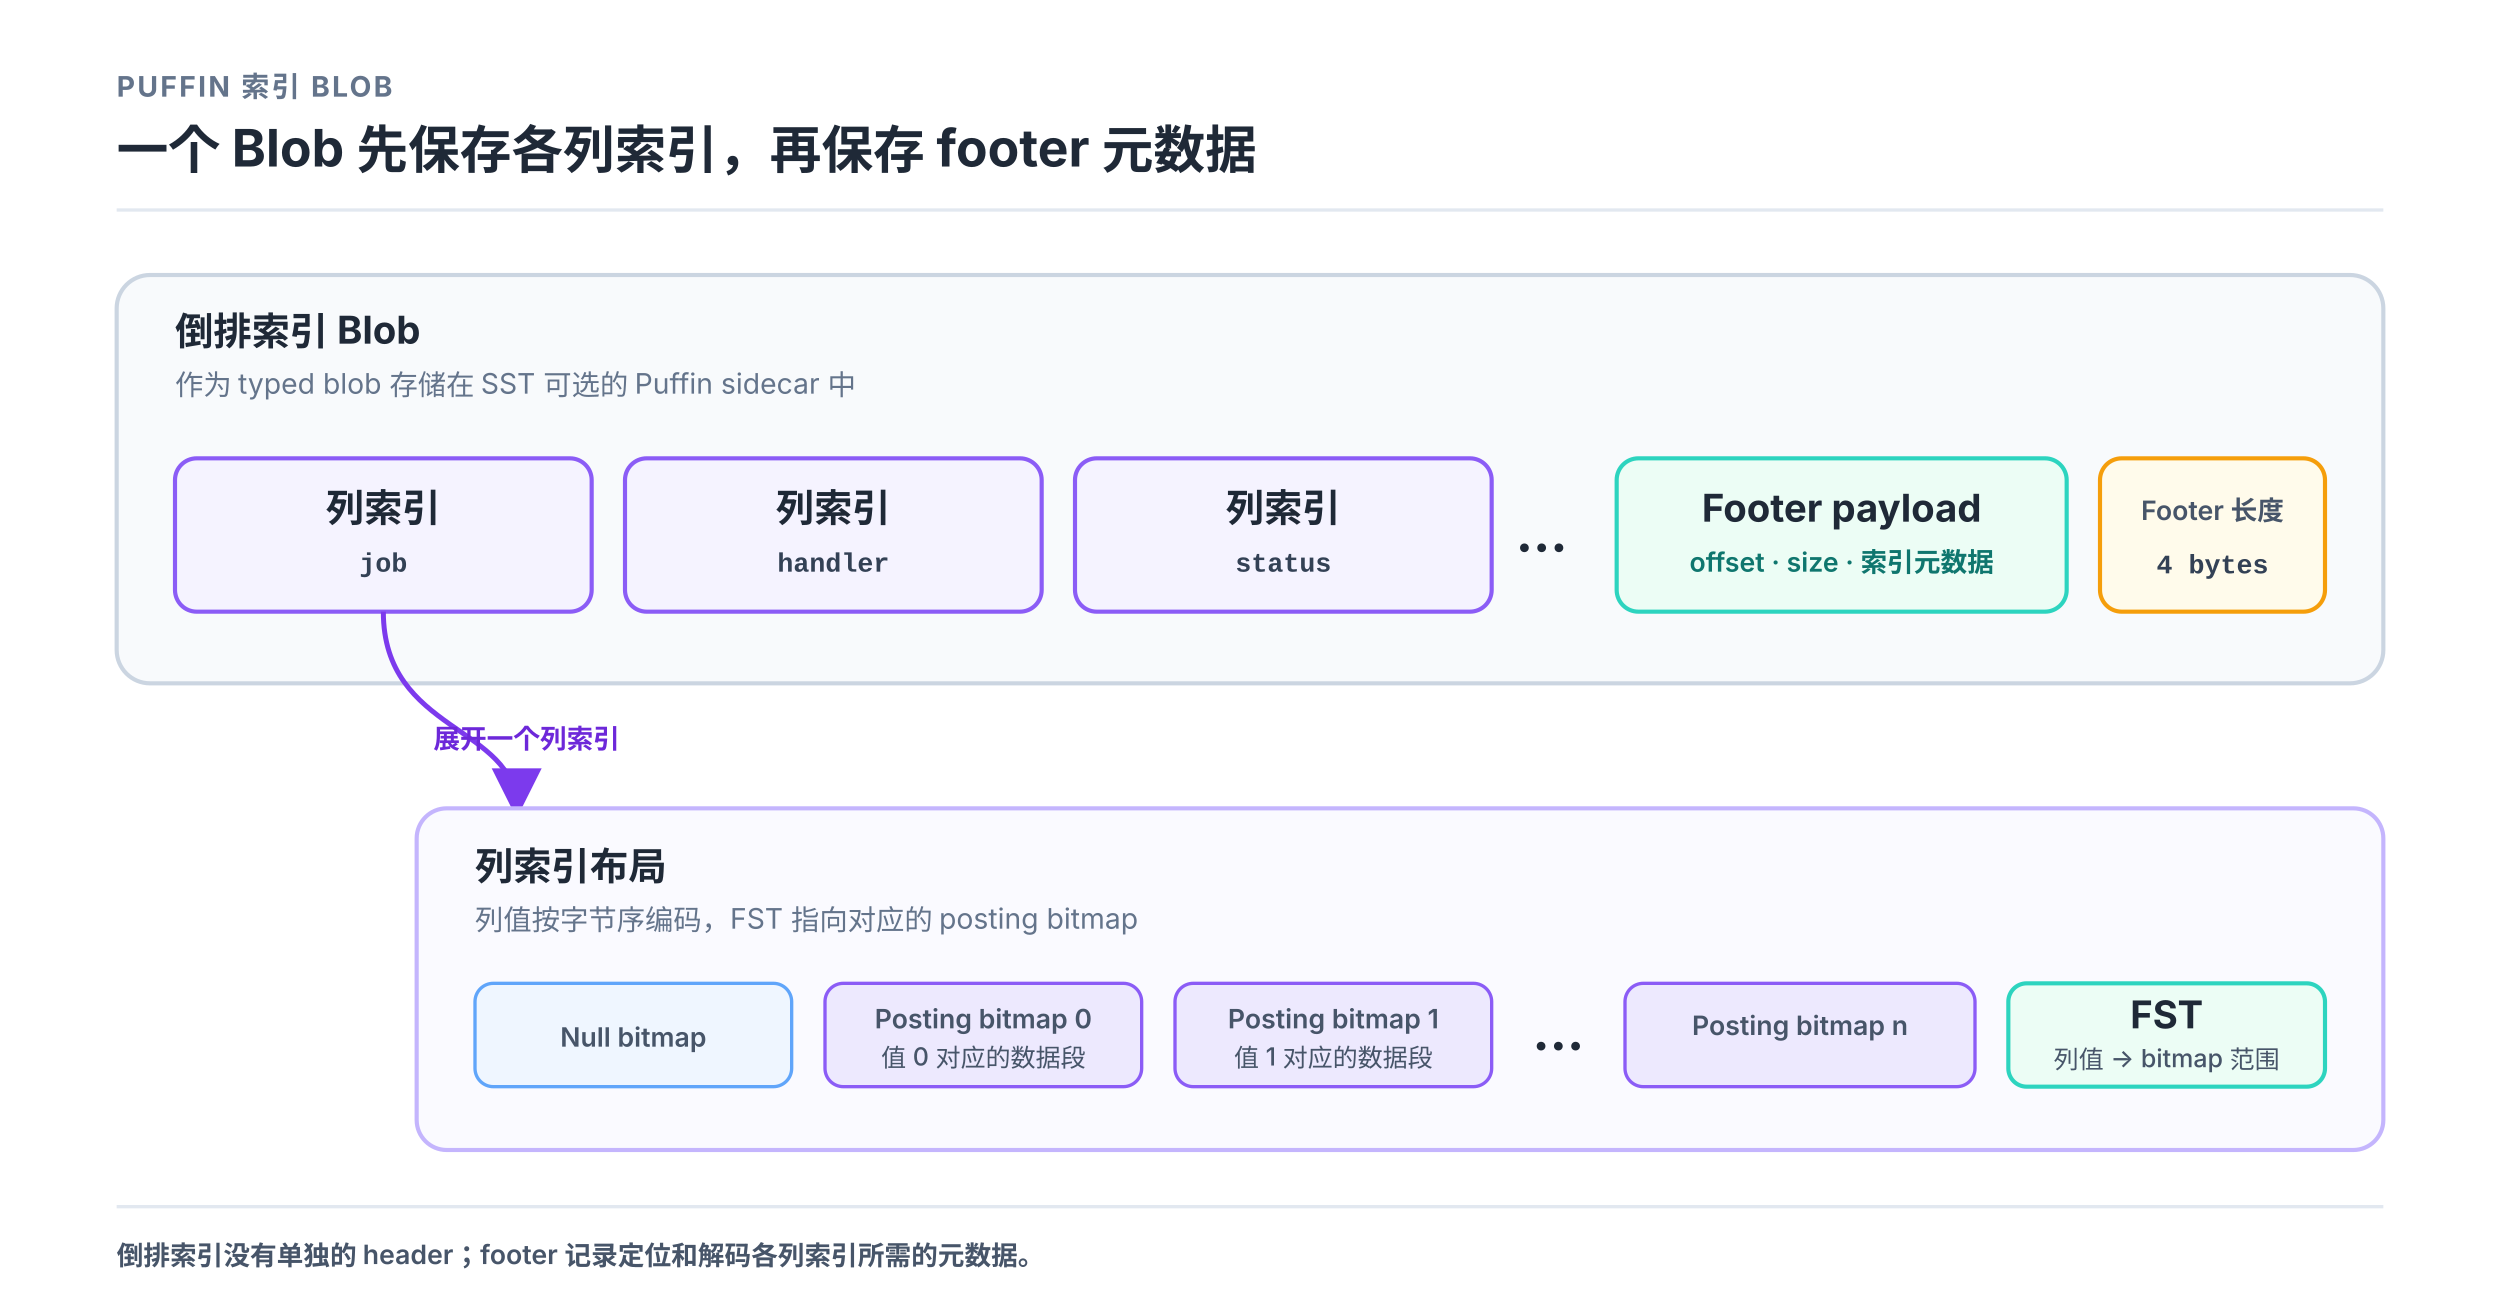
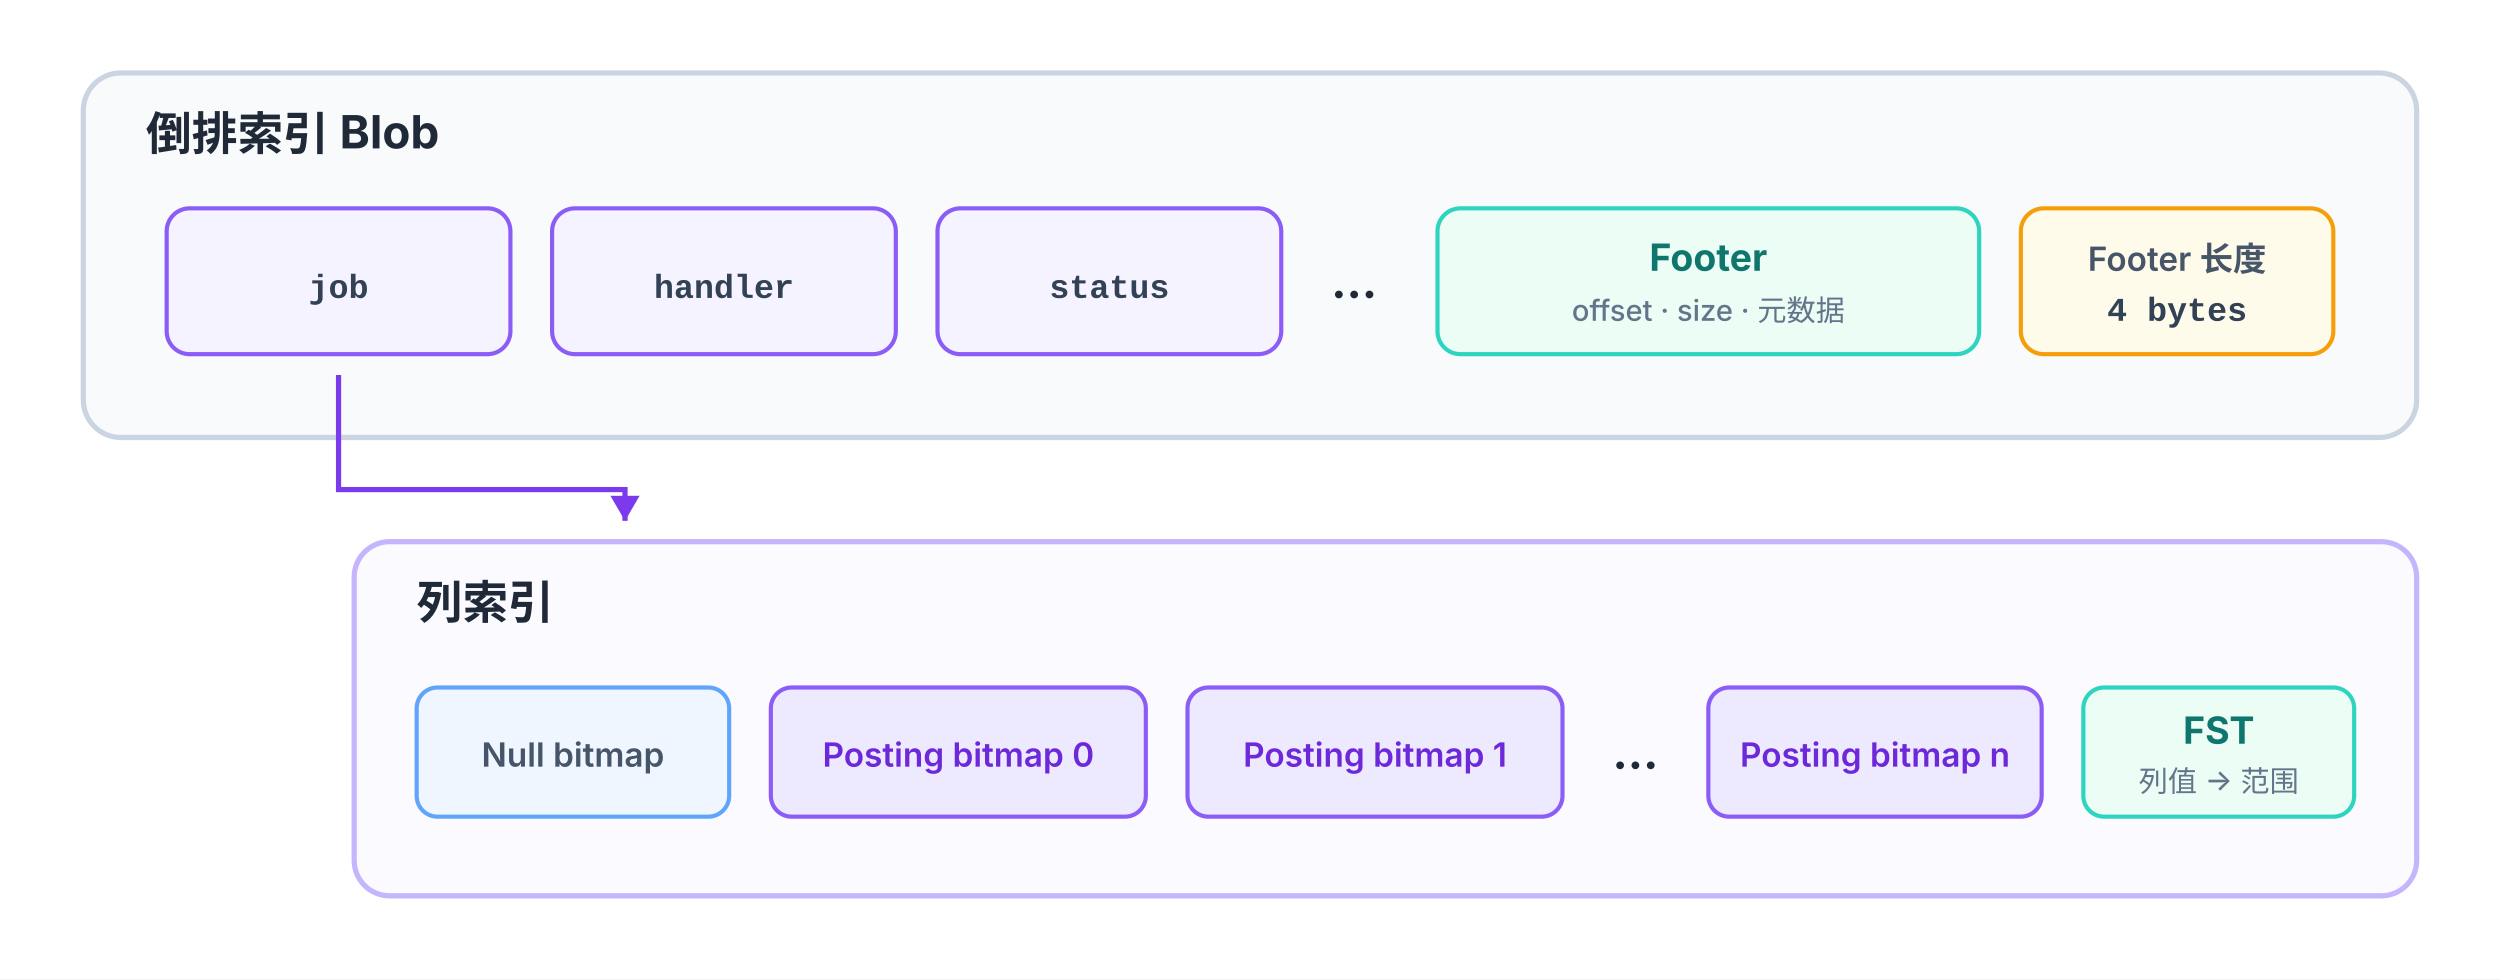
- <svg xmlns="http://www.w3.org/2000/svg" width="1500" height="780" viewBox="0 0 1500 780" role="img" aria-labelledby="title desc">
+ <svg xmlns="http://www.w3.org/2000/svg" width="1200" height="470" viewBox="0 0 1200 470" role="img" aria-labelledby="title desc">
  <defs>
-     <marker id="arrow-purple" markerWidth="10" markerHeight="10" refX="8" refY="5" orient="auto" markerUnits="strokeWidth">
-       <path d="M0,0 L10,5 L0,10 z" fill="#7C3AED" />
-     </marker>
    <style>
-       .kicker { font: 650 17px Inter, ui-sans-serif, system-ui, -apple-system, BlinkMacSystemFont, "Segoe UI", sans-serif; letter-spacing: .08em; fill: #64748B; }
-       .headline { font: 650 31px Inter, ui-sans-serif, system-ui, -apple-system, BlinkMacSystemFont, "Segoe UI", sans-serif; fill: #1F2937; }
-       .title { font: 650 23px Inter, ui-sans-serif, system-ui, -apple-system, BlinkMacSystemFont, "Segoe UI", sans-serif; fill: #1F2937; }
-       .subtitle { font: 400 17px Inter, ui-sans-serif, system-ui, -apple-system, BlinkMacSystemFont, "Segoe UI", sans-serif; fill: #64748B; }
+       .group { font: 650 22px Inter, ui-sans-serif, system-ui, -apple-system, BlinkMacSystemFont, "Segoe UI", sans-serif; fill: #1F2937; }
+       .title { font: 650 18px Inter, ui-sans-serif, system-ui, -apple-system, BlinkMacSystemFont, "Segoe UI", sans-serif; fill: #1F2937; }
      .label { font: 600 16px Inter, ui-sans-serif, system-ui, -apple-system, BlinkMacSystemFont, "Segoe UI", sans-serif; fill: #475569; }
-       .small { font: 500 15px Inter, ui-sans-serif, system-ui, -apple-system, BlinkMacSystemFont, "Segoe UI", sans-serif; fill: #475569; }
+       .small { font: 500 14px Inter, ui-sans-serif, system-ui, -apple-system, BlinkMacSystemFont, "Segoe UI", sans-serif; fill: #64748B; }
      .mono { font: 600 16px ui-monospace, SFMono-Regular, Menlo, Monaco, Consolas, "Liberation Mono", monospace; fill: #334155; }
-       .purple { font: 600 16px Inter, ui-sans-serif, system-ui, sans-serif; fill: #6D28D9; }
-       .teal { font: 600 16px Inter, ui-sans-serif, system-ui, sans-serif; fill: #0F766E; }
+       .purple { fill: #6D28D9; }
+       .teal { fill: #0F766E; }
    </style>
  </defs>
-   <rect width="1500" height="780" fill="#FFFFFF" />
-   <text x="70" y="58" class="kicker">PUFFIN 索引 BLOB</text>
-   <text x="70" y="101" class="headline">一个 Blob 先保存各列索引，再保存 footer 元数据</text>
-   <line x1="70" y1="126" x2="1430" y2="126" stroke="#E2E8F0" stroke-width="2" />
-   <rect x="70" y="165" width="1360" height="245" rx="20" fill="#F8FAFC" stroke="#CBD5E1" stroke-width="2.5" />
-   <text x="105" y="207" class="title">倒排索引 Blob</text>
-   <text x="105" y="237" class="subtitle">作为 typed blob 存储在 SST 可选的 Puffin sidecar 中</text>
-   <rect x="105" y="275" width="250" height="92" rx="13" fill="#F5F3FF" stroke="#8B5CF6" stroke-width="2.5" />
-   <text x="230" y="313" text-anchor="middle" class="title">列索引</text>
-   <text x="230" y="343" text-anchor="middle" class="mono">job</text>
-   <rect x="375" y="275" width="250" height="92" rx="13" fill="#F5F3FF" stroke="#8B5CF6" stroke-width="2.5" />
-   <text x="500" y="313" text-anchor="middle" class="title">列索引</text>
-   <text x="500" y="343" text-anchor="middle" class="mono">handler</text>
-   <rect x="645" y="275" width="250" height="92" rx="13" fill="#F5F3FF" stroke="#8B5CF6" stroke-width="2.5" />
-   <text x="770" y="313" text-anchor="middle" class="title">列索引</text>
-   <text x="770" y="343" text-anchor="middle" class="mono">status</text>
-   <text x="925" y="331" text-anchor="middle" class="headline">…</text>
-   <rect x="970" y="275" width="270" height="92" rx="13" fill="#ECFDF5" stroke="#2DD4BF" stroke-width="2.5" />
-   <text x="1105" y="313" text-anchor="middle" class="title">Footer payload</text>
-   <text x="1105" y="343" text-anchor="middle" class="teal">offset · size · 索引元数据</text>
-   <rect x="1260" y="275" width="135" height="92" rx="13" fill="#FFFBEB" stroke="#F59E0B" stroke-width="2.5" />
-   <text x="1327.5" y="312" text-anchor="middle" class="label">Footer 长度</text>
-   <text x="1327.5" y="344" text-anchor="middle" class="mono">4 bytes</text>
-   <path d="M230 367 C230 440, 310 435, 310 485" fill="none" stroke="#7C3AED" stroke-width="3" marker-end="url(#arrow-purple)" />
-   <text x="260" y="449" class="purple">展开一个列索引</text>
-   <rect x="250" y="485" width="1180" height="205" rx="18" fill="#FAFAFF" stroke="#C4B5FD" stroke-width="2.5" />
-   <text x="285" y="528" class="title">列索引布局</text>
-   <text x="285" y="558" class="subtitle">列值按字节序编码，FST 指向对应的 posting bitmap</text>
-   <rect x="285" y="590" width="190" height="62" rx="11" fill="#EFF6FF" stroke="#60A5FA" stroke-width="2" />
-   <text x="380" y="628" text-anchor="middle" class="label">Null bitmap</text>
-   <rect x="495" y="590" width="190" height="62" rx="11" fill="#EDE9FE" stroke="#8B5CF6" stroke-width="2" />
-   <text x="590" y="617" text-anchor="middle" class="label">Posting bitmap 0</text>
-   <text x="590" y="640" text-anchor="middle" class="small">值 0 对应的数据段</text>
-   <rect x="705" y="590" width="190" height="62" rx="11" fill="#EDE9FE" stroke="#8B5CF6" stroke-width="2" />
-   <text x="800" y="617" text-anchor="middle" class="label">Posting bitmap 1</text>
-   <text x="800" y="640" text-anchor="middle" class="small">值 1 对应的数据段</text>
-   <text x="935" y="630" text-anchor="middle" class="headline">…</text>
-   <rect x="975" y="590" width="210" height="62" rx="11" fill="#EDE9FE" stroke="#8B5CF6" stroke-width="2" />
-   <text x="1080" y="621" text-anchor="middle" class="label">Posting bitmap n</text>
-   <rect x="1205" y="590" width="190" height="62" rx="11" fill="#ECFDF5" stroke="#2DD4BF" stroke-width="2.5" />
-   <text x="1300" y="617" text-anchor="middle" class="title">FST</text>
-   <text x="1300" y="641" text-anchor="middle" class="small">列值 → bitmap 范围</text>
-   <line x1="70" y1="724" x2="1430" y2="724" stroke="#E2E8F0" stroke-width="2" />
-   <text x="70" y="759" class="label">倒排索引没有单独的 header；footer 记录定位和解码各列索引所需的元数据。</text>
+   <rect width="1200" height="470" fill="#FFFFFF" />
+   <rect x="40" y="35" width="1120" height="175" rx="18" fill="#F8FAFC" stroke="#CBD5E1" stroke-width="2.5" />
+   <text x="70" y="72" class="group">倒排索引 Blob</text>
+   <rect x="80" y="100" width="165" height="70" rx="11" fill="#F5F3FF" stroke="#8B5CF6" stroke-width="2" />
+   <text x="162.5" y="143" text-anchor="middle" class="mono">job</text>
+   <rect x="265" y="100" width="165" height="70" rx="11" fill="#F5F3FF" stroke="#8B5CF6" stroke-width="2" />
+   <text x="347.5" y="143" text-anchor="middle" class="mono">handler</text>
+   <rect x="450" y="100" width="165" height="70" rx="11" fill="#F5F3FF" stroke="#8B5CF6" stroke-width="2" />
+   <text x="532.5" y="143" text-anchor="middle" class="mono">status</text>
+   <text x="650" y="143" text-anchor="middle" class="group">…</text>
+   <rect x="690" y="100" width="260" height="70" rx="11" fill="#ECFDF5" stroke="#2DD4BF" stroke-width="2" />
+   <text x="820" y="130" text-anchor="middle" class="title teal">Footer</text>
+   <text x="820" y="154" text-anchor="middle" class="small">offset · size · 元数据</text>
+   <rect x="970" y="100" width="150" height="70" rx="11" fill="#FFFBEB" stroke="#F59E0B" stroke-width="2" />
+   <text x="1045" y="130" text-anchor="middle" class="label">Footer 长度</text>
+   <text x="1045" y="154" text-anchor="middle" class="mono">4 bytes</text>
+   <path d="M 162.5 180 L 162.5 235 L 300 235 L 300 250" fill="none" stroke="#7C3AED" stroke-width="2.5" />
+   <path d="M 300 250 L 293 238 L 307 238 Z" fill="#7C3AED" />
+   <rect x="170" y="260" width="990" height="170" rx="17" fill="#FAFAFF" stroke="#C4B5FD" stroke-width="2.5" />
+   <text x="200" y="297" class="group">列索引</text>
+   <rect x="200" y="330" width="150" height="62" rx="10" fill="#EFF6FF" stroke="#60A5FA" stroke-width="2" />
+   <text x="275" y="368" text-anchor="middle" class="label">Null bitmap</text>
+   <rect x="370" y="330" width="180" height="62" rx="10" fill="#EDE9FE" stroke="#8B5CF6" stroke-width="2" />
+   <text x="460" y="368" text-anchor="middle" class="label purple">Posting bitmap 0</text>
+   <rect x="570" y="330" width="180" height="62" rx="10" fill="#EDE9FE" stroke="#8B5CF6" stroke-width="2" />
+   <text x="660" y="368" text-anchor="middle" class="label purple">Posting bitmap 1</text>
+   <text x="785" y="369" text-anchor="middle" class="group">…</text>
+   <rect x="820" y="330" width="160" height="62" rx="10" fill="#EDE9FE" stroke="#8B5CF6" stroke-width="2" />
+   <text x="900" y="368" text-anchor="middle" class="label purple">Posting bitmap n</text>
+   <rect x="1000" y="330" width="130" height="62" rx="10" fill="#ECFDF5" stroke="#2DD4BF" stroke-width="2" />
+   <text x="1065" y="357" text-anchor="middle" class="title teal">FST</text>
+   <text x="1065" y="380" text-anchor="middle" class="small">列值 → 范围</text>
</svg>
